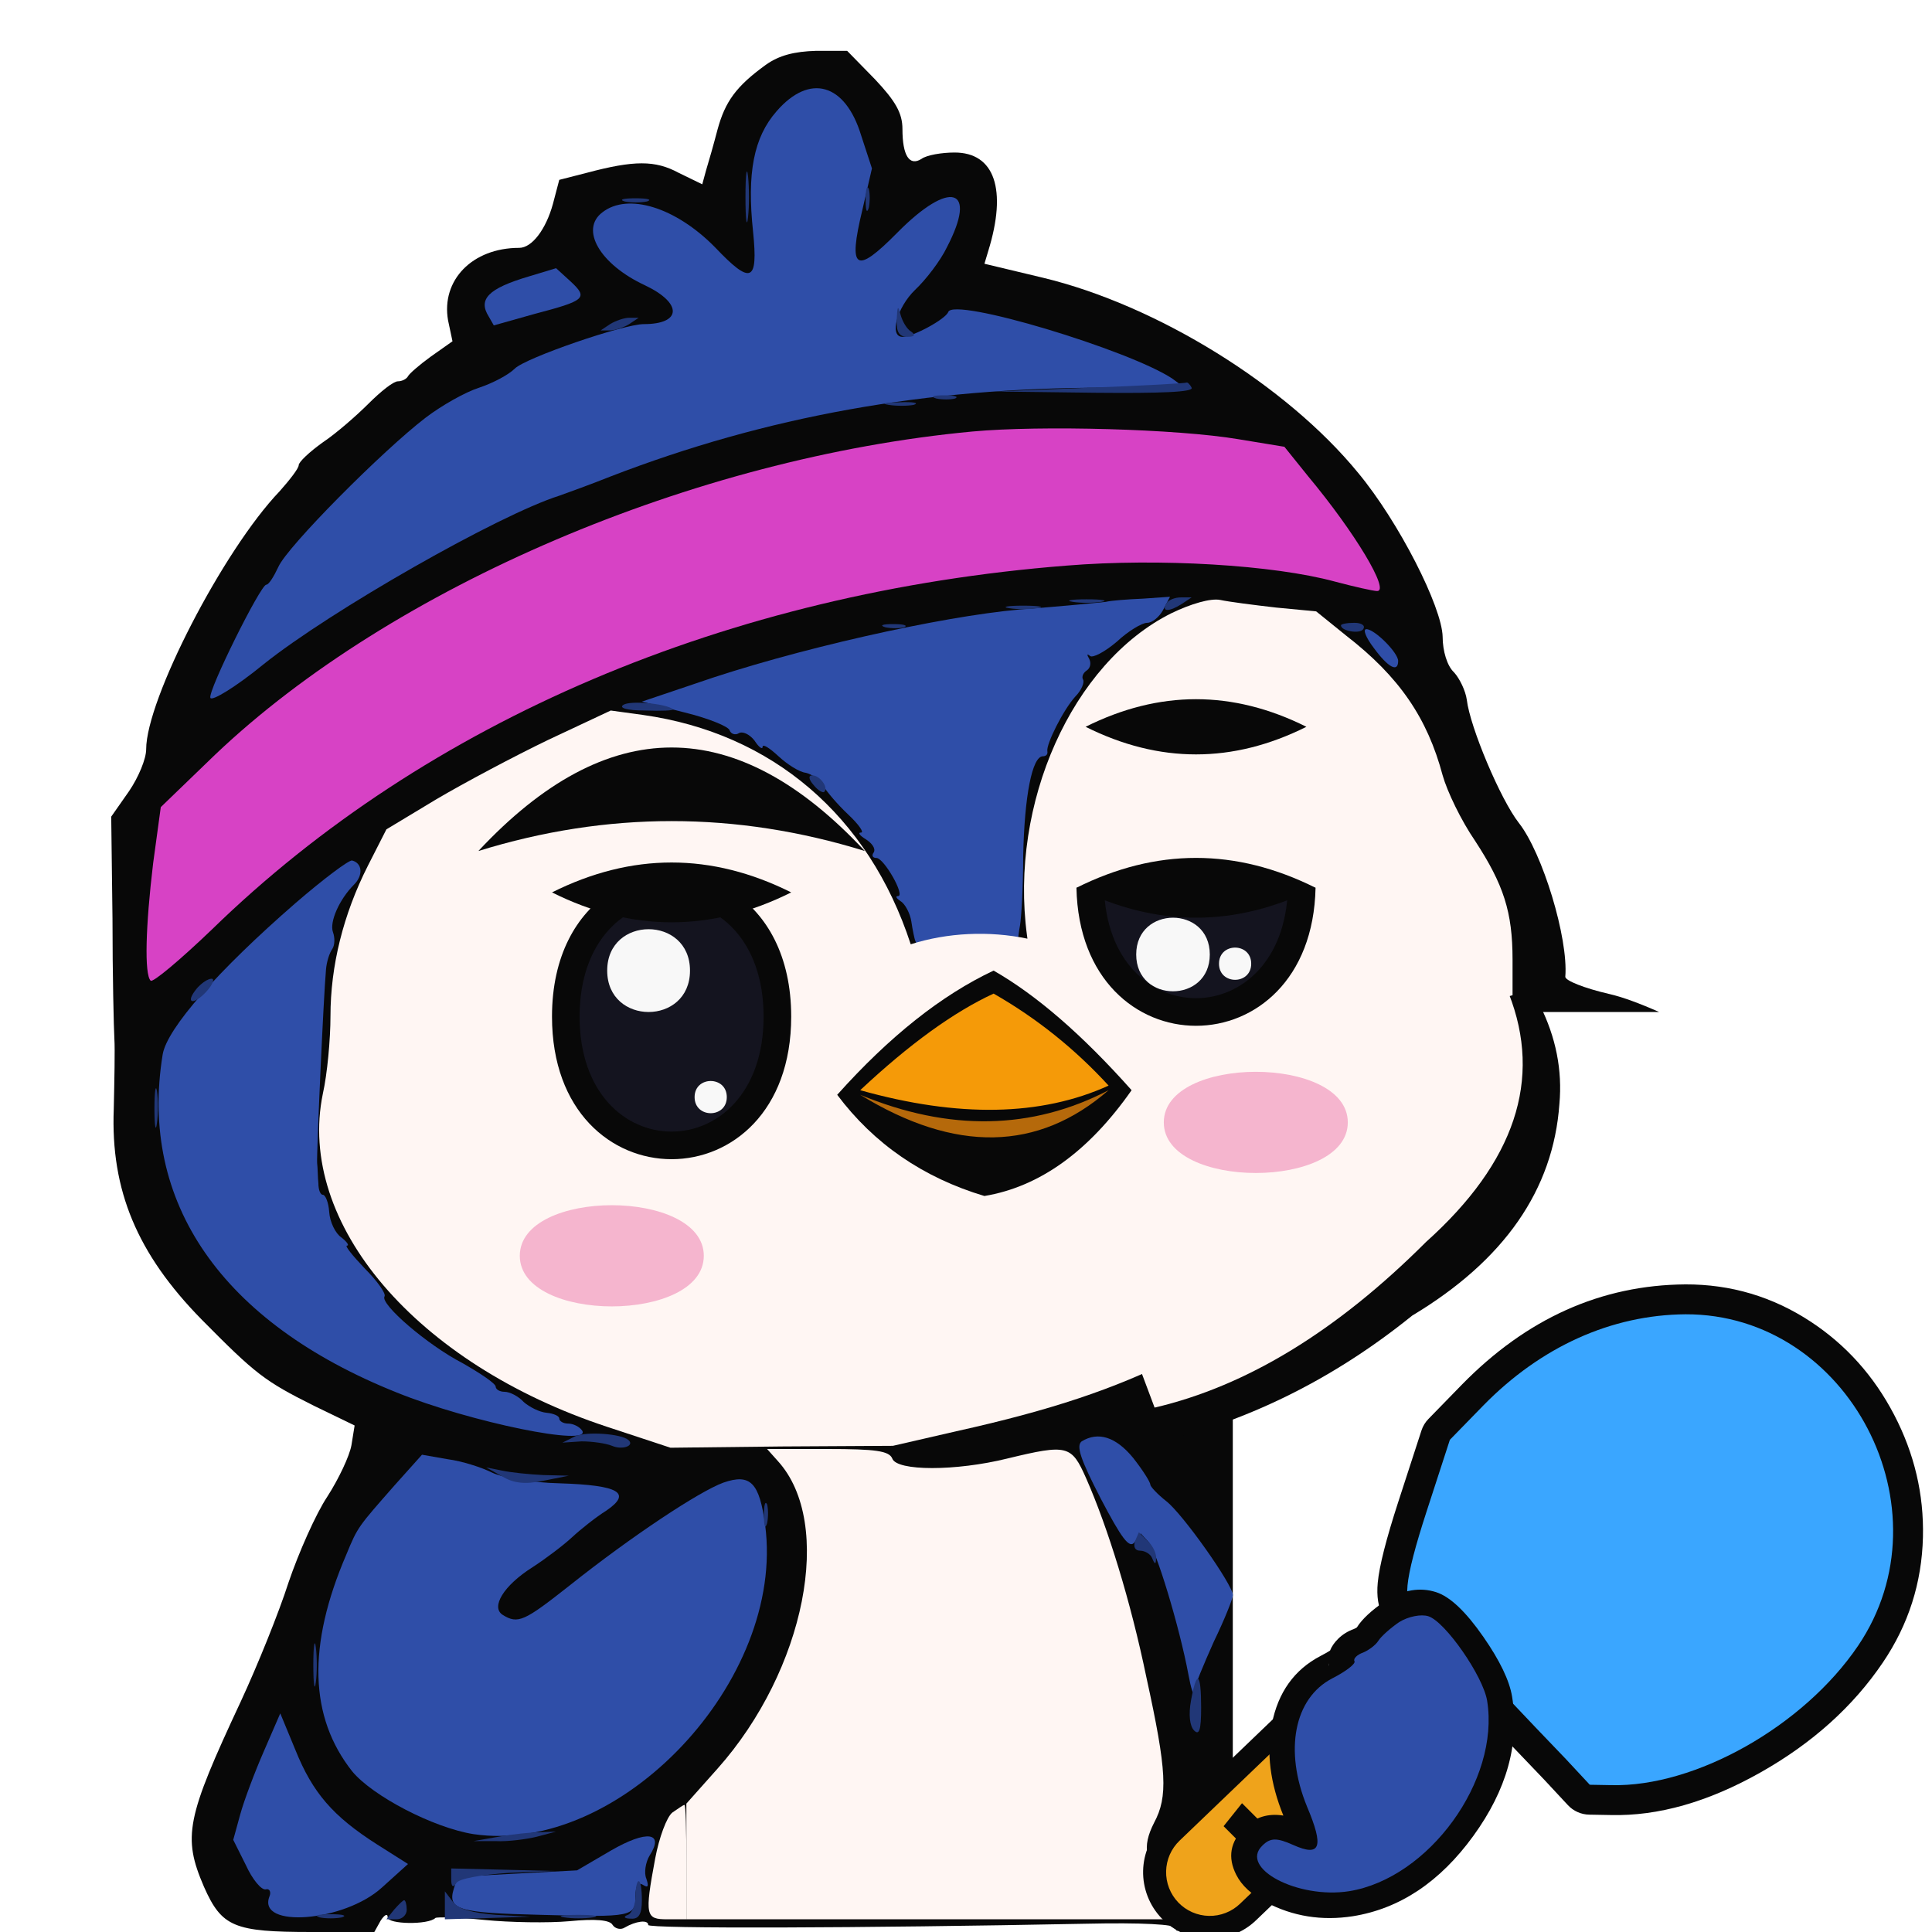
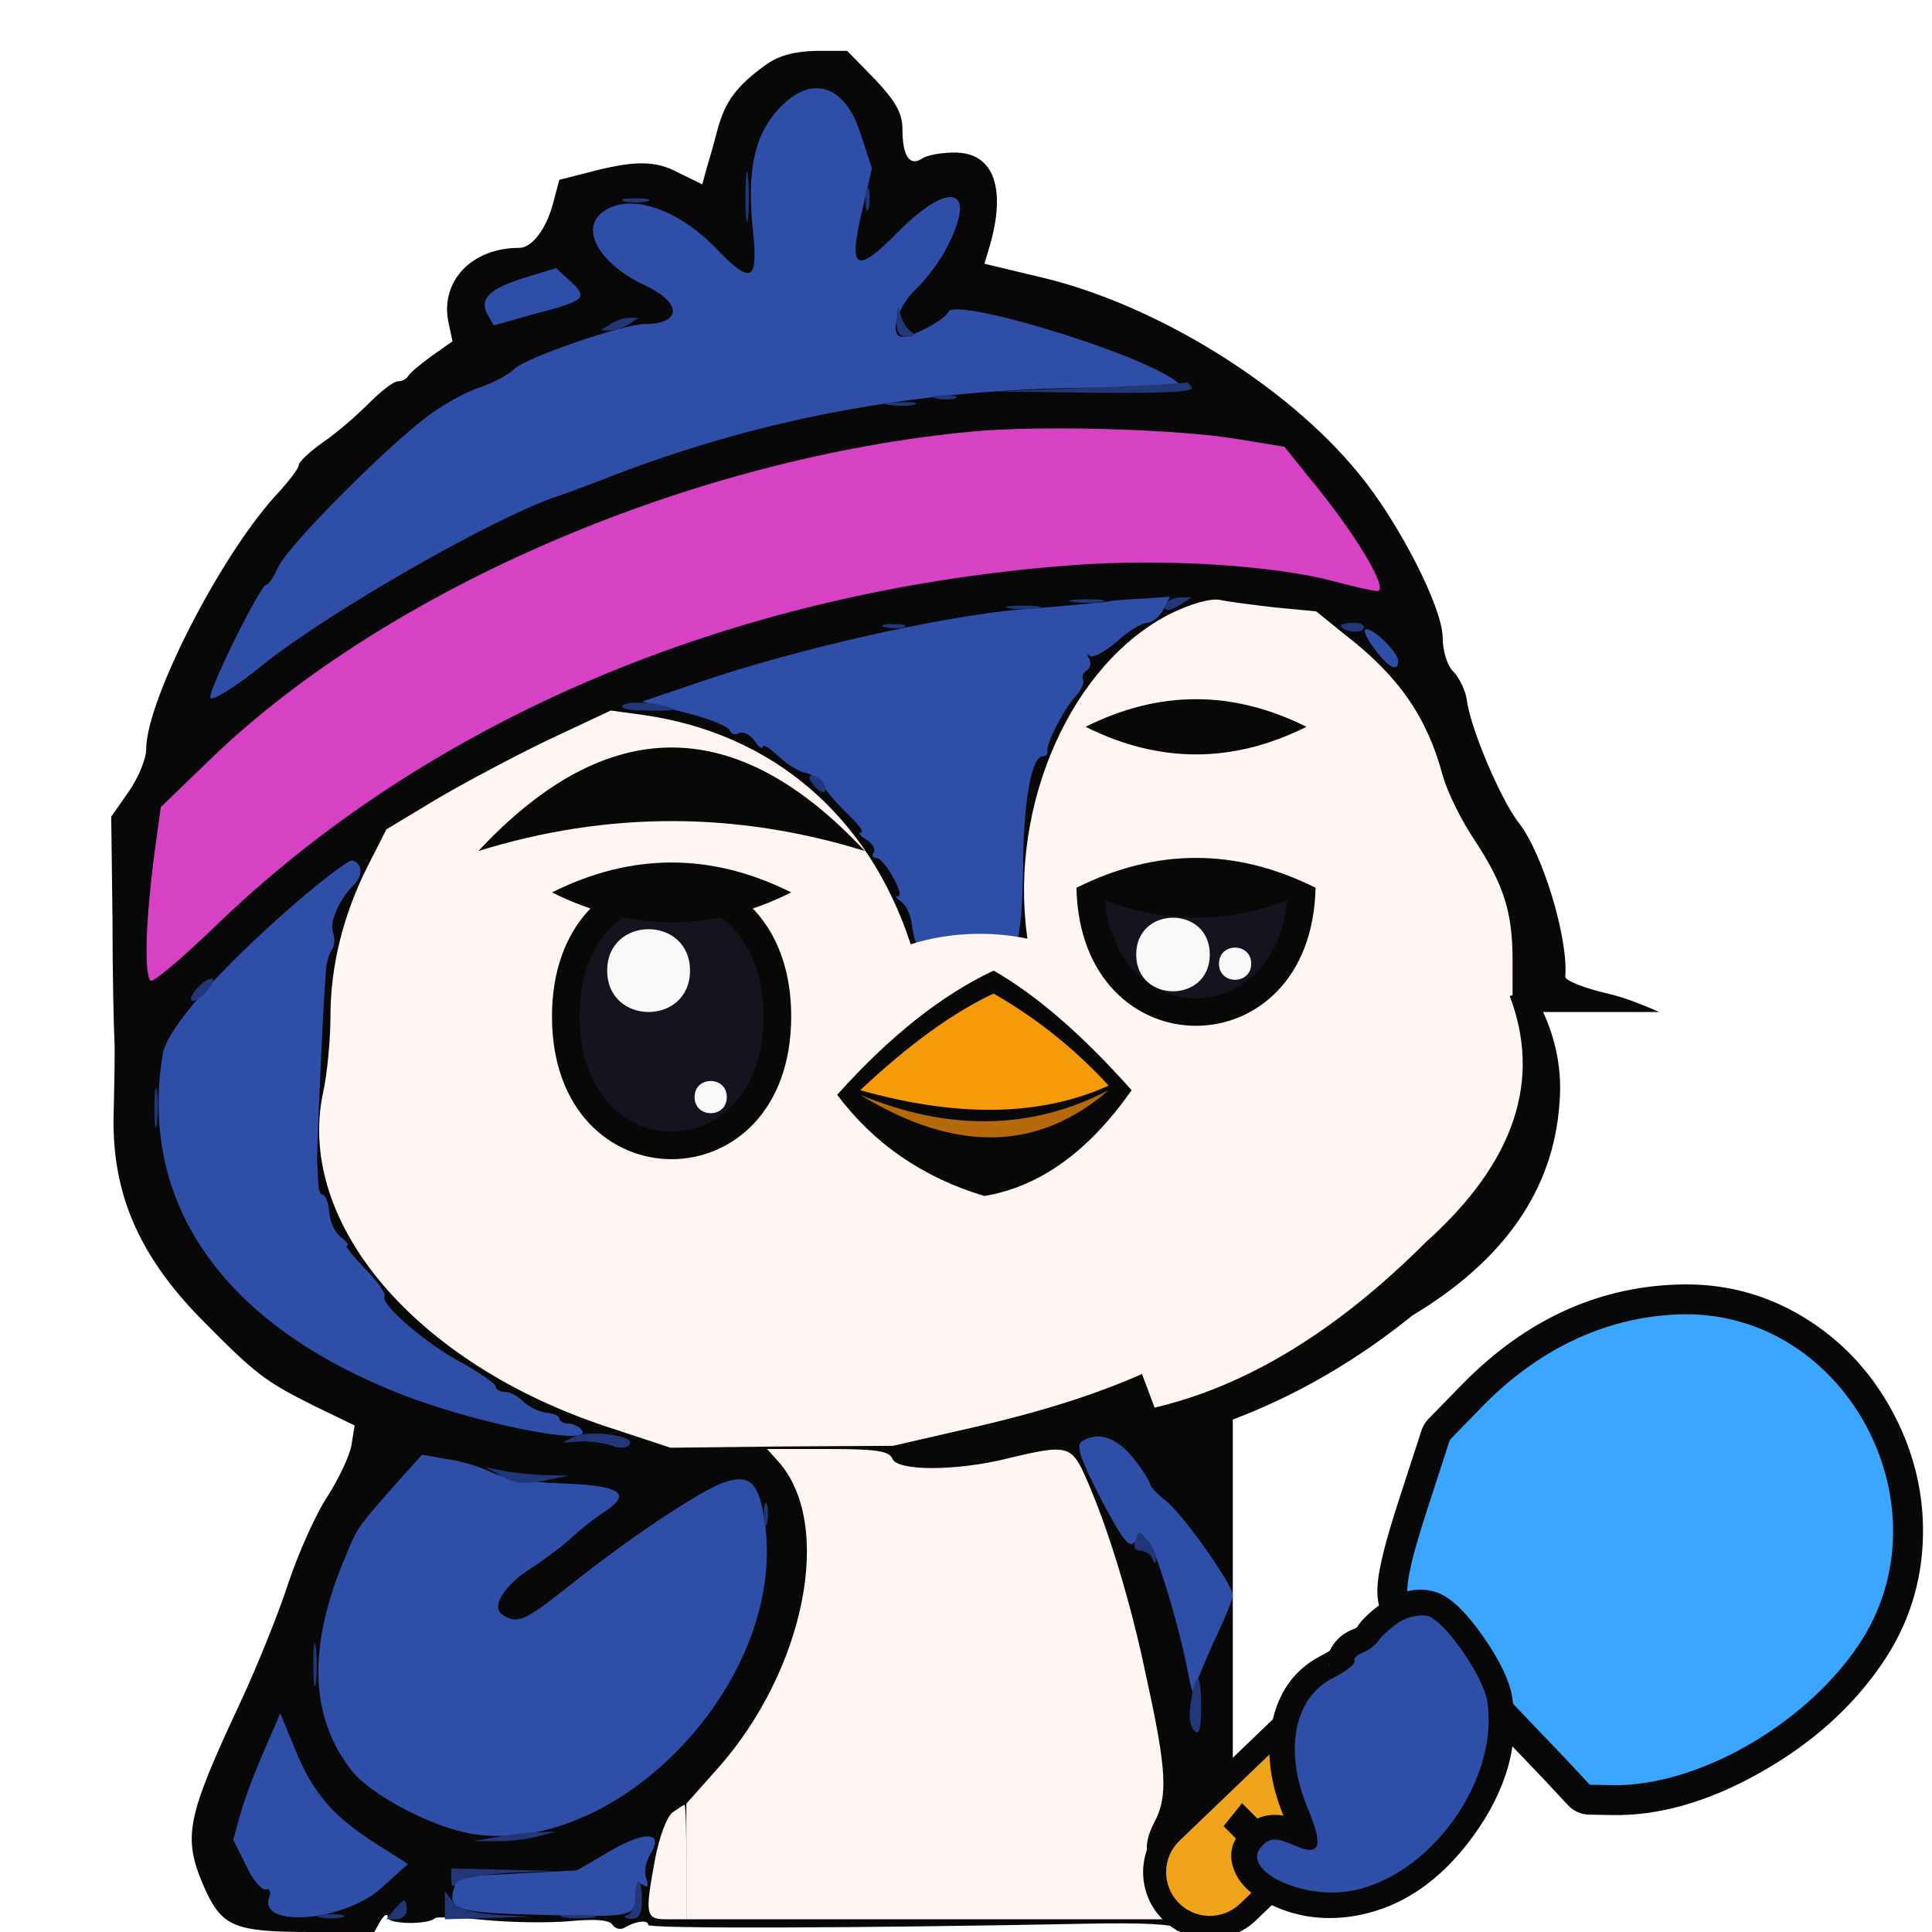
<svg xmlns="http://www.w3.org/2000/svg" viewBox="0 0 420 420" aria-hidden="true" class="sthings" data-character="pip">
  <g data-pip-part="body">
    <path fill="#080808" fill-rule="evenodd" d="M166.48 14.092C169.382 12.02 172.697 11.191 177.395 11.053H184.164L190.243 17.27C194.664 21.967 196.184 24.592 196.184 28.046C196.184 33.849 197.704 36.197 200.329 34.539C201.434 33.711 204.75 33.158 207.513 33.158C216.217 33.158 218.98 41.171 214.836 54.572L214.007 57.336L226.717 60.375C251.447 66.316 279.632 83.724 295.243 102.789C304.086 113.428 313.48 131.941 313.618 138.434C313.618 141.474 314.586 144.789 316.105 146.171C317.349 147.553 318.592 150.178 318.868 152.112C319.559 158.053 326.191 173.803 330.197 178.914C335.309 185.408 340.974 203.921 340.283 212.349C340.283 213.178 344.428 214.836 349.816 216.079C352.695 216.728 356.599 218.186 360.677 220H268V416.327C267.397 416.533 266.736 416.841 266.092 417.237C264.158 418.204 261.809 418.618 260.704 418.204C259.599 417.789 257.941 418.204 257.112 419.033C256.283 419.862 255.592 420 255.592 419.171C255.592 418.342 248.27 417.928 235.974 418.204C187.066 419.171 140.921 419.309 140.921 418.48C140.921 417.237 138.158 417.651 135.809 419.033C134.98 419.586 133.737 419.309 133.184 418.48C132.632 417.375 129.454 417.099 123.789 417.651C119.23 418.066 110.803 417.928 105.276 417.375C99.75 416.822 94.914 416.684 94.638 416.961C93.118 418.48 84.276 418.342 84.276 416.822C84.276 415.855 83.586 416.27 82.757 417.513L81.375 420H67.697C50.842 420 48.217 418.895 44.349 410.191C39.651 399.276 40.48 395.27 52.362 369.849C55.954 362.112 60.651 350.507 62.724 344.013C64.934 337.52 68.664 329.092 71.151 325.362C73.638 321.493 75.987 316.52 76.401 314.171L77.092 309.888L68.25 305.605C57.474 300.217 55.539 298.697 43.796 286.816C29.842 272.586 24.039 258.77 24.73 241.086C24.868 235.007 25.007 228.099 24.868 225.888C24.73 223.539 24.454 211.796 24.454 199.638L24.178 177.533L28.046 172.007C30.118 168.967 31.776 164.961 31.776 162.888C31.776 152.112 48.493 119.645 60.789 106.796C63 104.309 64.934 101.822 64.934 101.132C64.934 100.441 67.283 98.23 70.184 96.158C73.086 94.224 77.507 90.355 80.132 87.73C82.757 85.105 85.52 82.895 86.487 82.895C87.454 82.895 88.421 82.342 88.697 81.789C88.974 81.237 91.184 79.303 93.671 77.507L98.368 74.191L97.401 69.632C95.882 60.928 102.651 53.882 112.875 53.882C115.638 53.882 118.678 49.875 120.197 44.349L121.579 39.099L127.52 37.579C137.882 34.816 142.441 34.816 147.553 37.579L152.664 40.066L153.493 37.026C154.046 35.23 155.151 31.362 155.98 28.184C157.638 22.105 159.987 18.789 166.48 14.092Z" />
    <path fill="#080808" fill-rule="evenodd" d="M318 198Q341 218 339 240Q337 268 307 286Q281 307 250 314L247 301Q285 291 301 270Q322 247 318 223V198Z" />
    <path fill="#2f4ea8" fill-rule="evenodd" d="M168.829 24.178C163.855 29.842 162.336 37.579 163.717 50.428C164.822 61.342 163.303 62.033 155.428 53.743C146.862 45.039 136.5 41.862 130.974 46.145C126 49.875 130.421 57.474 140.23 62.033C148.382 65.901 148.243 70.461 139.954 70.461C135.533 70.461 114.257 77.783 111.908 80.132C110.526 81.513 107.072 83.309 104.171 84.276C101.132 85.243 96.02 88.145 92.566 90.77C83.171 97.954 62.447 118.816 60.513 123.237C59.546 125.309 58.441 127.105 57.888 127.105C56.645 127.105 45.178 150.178 45.73 151.697C46.007 152.526 51.257 149.349 57.336 144.375C71.842 132.77 108.454 111.908 121.579 107.763C123.513 107.072 128.487 105.276 132.632 103.618C166.618 90.493 201.296 84.276 240.118 84.276H257.526L254.901 82.342C245.645 76.125 207.237 64.52 206.132 67.836C205.579 69.355 198.533 73.224 196.184 73.224C193.283 73.224 194.941 66.868 198.947 63C201.296 60.789 204.474 56.645 205.855 53.743C212.625 40.757 206.546 38.961 195.079 50.566C185.961 59.822 184.303 58.717 187.48 45.592L189.553 36.612L187.204 29.428C183.75 18.099 176.013 15.888 168.829 24.178Z" />
    <path fill="#2f4ea8" fill-rule="evenodd" d="M114.947 60.099C106.105 62.724 103.895 65.072 106.243 68.803L107.349 70.737L116.191 68.25C127.243 65.349 127.934 64.796 124.066 61.204L120.888 58.303L114.947 60.099Z" />
    <path fill="#2f4ea8" fill-rule="evenodd" d="M240.395 130.836C239.289 130.974 230.862 131.803 221.743 132.493C204.474 134.013 172.421 141.197 151.007 148.658L139.539 152.526L148.796 154.875C153.908 156.118 158.329 157.914 158.605 158.743C158.882 159.572 159.849 159.849 160.539 159.434C161.368 158.882 162.888 159.572 163.993 160.954C164.961 162.474 165.789 163.026 165.789 162.336C165.789 161.645 167.309 162.612 169.243 164.408C171.178 166.204 173.803 167.862 175.184 168C176.428 168.276 178.224 169.52 178.914 170.763C179.743 172.145 182.092 174.908 184.441 177.118C186.651 179.191 187.895 180.987 187.204 180.987C186.375 180.987 186.928 181.678 188.309 182.507C189.553 183.336 190.382 184.441 189.967 185.27C189.414 185.961 189.691 186.513 190.52 186.513C192.178 186.513 196.875 194.803 195.217 194.803C194.526 194.803 194.941 195.355 195.77 195.908C196.737 196.461 197.842 198.533 198.118 200.329C198.395 202.263 198.809 204.059 198.947 204.474C199.224 204.888 199.224 205.579 199.086 206.132C199.086 206.822 199.638 207.237 200.467 207.237C201.296 207.237 201.711 208.066 201.296 209.171C200.053 212.211 203.921 212.901 209.171 210.691C211.934 209.586 215.664 208.618 217.599 208.618C219.947 208.618 221.053 207.789 221.191 206.132C221.191 204.888 221.467 202.539 221.743 201.158C222.02 199.638 222.434 192.868 222.434 185.961C222.711 173.112 224.368 164.408 226.717 164.408C227.408 164.408 227.822 163.993 227.684 163.303C227.408 161.783 231.138 154.322 233.763 151.421C235.145 150.039 235.836 148.243 235.421 147.691C235.145 147.138 235.421 146.309 236.25 145.757C237.079 145.204 237.217 144.099 236.803 143.27C236.25 142.303 236.25 142.026 236.941 142.579C237.493 143.132 240.118 141.75 242.743 139.539C245.23 137.191 248.27 135.395 249.375 135.395C250.48 135.395 252 134.151 252.829 132.632L254.349 129.73L248.408 130.145C245.092 130.283 241.5 130.559 240.395 130.836Z" />
    <path fill="#2f4ea8" fill-rule="evenodd" d="M298.697 140.921C301.737 145.066 303.947 146.309 303.947 143.684C303.947 141.888 298.836 136.776 297.039 136.776C296.211 136.776 296.901 138.572 298.697 140.921Z" />
    <path fill="#2f4ea8" fill-rule="evenodd" d="M64.243 196.322C47.388 210.967 36.336 223.539 35.368 229.204C30.118 261.395 48.217 287.507 86.211 302.704C102.237 309.197 128.763 314.586 126.553 310.993C126 310.164 124.618 309.474 123.513 309.474C122.408 309.474 121.579 308.921 121.579 308.368C121.579 307.816 120.336 307.263 118.816 307.125C117.296 306.987 115.086 305.882 113.842 304.776C112.737 303.533 110.803 302.566 109.697 302.566C108.592 302.566 107.763 302.013 107.763 301.461C107.763 300.77 104.447 298.559 100.579 296.349C92.842 292.342 82.618 283.5 83.586 281.842C84 281.289 82.066 278.526 79.303 275.763C76.678 273 74.882 270.789 75.434 270.789C75.987 270.789 75.434 269.961 74.191 268.993C72.947 268.164 71.704 265.678 71.566 263.467C71.428 261.395 70.737 259.737 70.184 259.737C69.632 259.737 69.217 258.632 69.217 257.25C69.079 256.007 69.079 253.934 68.941 252.829C68.803 250.895 70.322 216.77 70.875 210.691C71.013 209.171 71.566 207.237 72.257 206.27C72.809 205.441 72.809 203.783 72.395 202.678C71.566 200.467 73.776 195.493 76.954 192.316C79.026 190.243 78.75 187.618 76.539 187.066C75.849 186.928 70.322 191.072 64.243 196.322Z" />
    <path fill="#2f4ea8" fill-rule="evenodd" d="M235.145 313.342C233.901 314.309 234.868 317.211 239.289 325.776C243.849 334.48 245.507 336.691 246.612 335.309L247.993 333.375L249.651 335.171C251.309 336.829 256.421 353.684 258.355 364.046C258.908 367.086 259.461 368.743 259.599 367.776C259.599 366.671 261.671 361.836 263.882 356.862C266.23 352.026 268.026 347.467 268.026 346.776C268.026 344.566 257.112 329.092 253.52 326.329C251.586 324.809 250.066 323.151 250.066 322.737C250.066 322.184 248.408 319.559 246.336 316.934C242.605 312.375 238.737 311.132 235.145 313.342Z" />
    <path fill="#2f4ea8" fill-rule="evenodd" d="M85.796 322.875C77.921 331.855 77.783 331.855 75.296 337.934C66.73 357.829 67.283 373.303 76.539 385.046C80.961 390.434 94.224 397.342 102.928 398.724C134.842 403.421 170.763 365.289 166.342 331.579C165.099 322.322 163.164 320.25 157.224 322.322C151.974 324.257 137.329 333.928 123.789 344.704C113.98 352.441 112.599 353.132 109.283 351.059C106.658 349.401 109.421 344.704 115.776 340.697C118.539 338.901 122.408 336 124.342 334.204C126.276 332.408 129.592 329.783 131.803 328.401C137.467 324.533 134.566 322.875 121.717 322.461C115.5 322.322 109.145 321.217 106.934 320.112C104.724 319.007 100.441 317.625 97.263 317.211L91.737 316.243L85.796 322.875Z" />
    <path fill="#2f4ea8" fill-rule="evenodd" d="M57.336 380.763C55.401 385.184 53.053 391.401 52.224 394.441L50.704 399.967L53.467 405.493C54.849 408.533 56.783 410.882 57.75 410.743C58.579 410.467 58.993 411.296 58.579 412.263C55.816 419.309 74.882 417.789 83.033 410.329L88.697 405.217L81.928 400.934C72.395 394.855 67.974 389.743 64.243 380.487L60.928 372.474L57.336 380.763Z" />
    <path fill="#2f4ea8" fill-rule="evenodd" d="M132.77 402.316 125.447 406.599 112.461 407.289 99.474 407.98 98.645 410.605C97.263 415.164 99.612 415.855 117.572 416.27C137.467 416.822 138.158 416.684 138.158 412.125C138.158 409.914 138.711 409.086 139.816 409.776C140.921 410.467 141.059 410.053 140.507 408.395C139.954 407.151 140.368 404.803 141.197 403.421C144.513 398.309 140.645 397.757 132.77 402.316Z" />
    <path fill="#213777" fill-rule="evenodd" d="M162.059 42.829C162.059 47.803 162.336 49.737 162.612 47.25C162.888 44.901 162.888 40.757 162.612 38.27C162.336 35.921 162.059 37.855 162.059 42.829Z" />
    <path fill="#213777" fill-rule="evenodd" d="M188.171 43.52C188.171 45.73 188.447 46.559 188.862 45.178C189.138 43.934 189.138 42 188.862 41.033C188.447 40.204 188.171 41.171 188.171 43.52Z" />
    <path fill="#213777" fill-rule="evenodd" d="M135.809 43.796C137.053 44.072 139.263 44.072 140.645 43.796C141.888 43.382 140.783 43.105 138.158 43.105C135.533 43.105 134.428 43.382 135.809 43.796Z" />
    <path fill="#213777" fill-rule="evenodd" d="M194.941 69.355C194.803 72.257 195.493 73.224 197.289 73.224C198.809 73.224 199.086 72.809 198.118 72.118C197.151 71.566 196.184 69.908 195.77 68.388C195.217 66.316 195.079 66.454 194.941 69.355Z" />
    <path fill="#213777" fill-rule="evenodd" d="M132.632 70.461 130.559 71.842H132.632C133.737 71.842 135.671 71.151 136.776 70.461L138.849 69.079H136.776C135.671 69.079 133.737 69.77 132.632 70.461Z" />
    <path fill="#213777" fill-rule="evenodd" d="M236.941 84.276 216.217 85.105 238.046 85.382C252.276 85.52 259.599 85.243 259.046 84.276C258.632 83.447 258.079 83.033 257.941 83.171C257.803 83.309 248.408 83.862 236.941 84.276Z" />
    <path fill="#213777" fill-rule="evenodd" d="M203.507 86.625C204.75 86.901 206.684 86.901 207.651 86.625C208.48 86.211 207.513 85.934 205.164 85.934C202.954 85.934 202.125 86.211 203.507 86.625Z" />
    <path fill="#213777" fill-rule="evenodd" d="M193.145 88.007C194.803 88.283 197.289 88.283 198.671 88.007C199.914 87.592 198.533 87.316 195.493 87.454C192.454 87.454 191.349 87.73 193.145 88.007Z" />
    <path fill="#213777" fill-rule="evenodd" d="M233.211 130.836C234.868 131.112 237.632 131.112 239.428 130.836C241.086 130.559 239.704 130.283 236.25 130.283C232.796 130.283 231.414 130.559 233.211 130.836Z" />
    <path fill="#213777" fill-rule="evenodd" d="M253.52 131.25C252.414 133.046 254.211 133.046 256.974 131.25L259.046 129.868H256.697C255.454 129.868 253.934 130.421 253.52 131.25Z" />
    <path fill="#213777" fill-rule="evenodd" d="M219.395 132.217C221.053 132.493 223.816 132.493 225.612 132.217C227.27 131.941 225.888 131.664 222.434 131.664C218.98 131.664 217.599 131.941 219.395 132.217Z" />
    <path fill="#213777" fill-rule="evenodd" d="M192.454 136.362C193.697 136.638 195.632 136.638 196.599 136.362C197.428 135.947 196.461 135.671 194.112 135.671C191.901 135.671 191.072 135.947 192.454 136.362Z" />
    <path fill="#213777" fill-rule="evenodd" d="M291.513 135.947C291.513 137.191 295.658 137.882 296.349 136.776C296.901 135.947 295.934 135.395 294.414 135.395C292.757 135.395 291.513 135.671 291.513 135.947Z" />
    <path fill="#213777" fill-rule="evenodd" d="M135.533 153.217C134.428 153.908 136.362 154.461 140.23 154.461C143.822 154.599 146.586 154.461 146.309 154.184C144.789 152.941 137.053 152.25 135.533 153.217Z" />
    <path fill="#213777" fill-rule="evenodd" d="M176.842 170.625C177.809 171.868 178.914 172.421 179.191 172.145C180.158 171.178 178.224 168.553 176.566 168.553C175.737 168.553 175.737 169.382 176.842 170.625Z" />
    <path fill="#213777" fill-rule="evenodd" d="M42.829 214.836C40.066 218.151 42 218.704 44.901 215.526C46.283 214.007 46.697 212.763 46.007 212.763C45.178 212.763 43.796 213.73 42.829 214.836Z" />
    <path fill="#213777" fill-rule="evenodd" d="M33.572 241.086C33.572 244.816 33.849 246.336 34.125 244.125C34.401 242.053 34.401 239.013 34.125 237.217C33.849 235.559 33.572 237.217 33.572 241.086Z" />
    <path fill="#213777" fill-rule="evenodd" d="M125.033 312.237 122.27 313.618 126.414 313.342C128.763 313.342 131.664 313.757 133.046 314.309C135.257 315.276 138.02 314.309 136.638 313.066C135.118 311.684 127.52 311.132 125.033 312.237Z" />
    <path fill="#213777" fill-rule="evenodd" d="M109.145 320.941C111.632 322.461 114.118 322.737 118.125 321.908L123.651 320.803L118.125 320.664C115.086 320.526 111.079 320.112 109.145 319.697L105.691 319.007L109.145 320.941Z" />
    <path fill="#213777" fill-rule="evenodd" d="M166.066 329.507C166.066 331.717 166.342 332.546 166.757 331.164C167.033 329.921 167.033 327.987 166.757 327.02C166.342 326.191 166.066 327.158 166.066 329.507Z" />
    <path fill="#213777" fill-rule="evenodd" d="M246.75 335.033C246.336 336.276 246.75 337.105 247.855 337.105C248.961 337.105 250.204 337.934 250.48 338.763C251.033 340.145 251.309 340.145 251.309 338.763C251.447 337.796 250.618 336 249.513 335.033L247.579 333.099L246.75 335.033Z" />
    <path fill="#213777" fill-rule="evenodd" d="M68.112 361.974C68.112 366.118 68.388 367.914 68.664 365.704C68.941 363.632 68.941 360.316 68.664 358.105C68.388 356.033 68.112 357.829 68.112 361.974Z" />
    <path fill="#213777" fill-rule="evenodd" d="M258.908 369.711C258.355 372.75 258.632 375.237 259.599 376.204C260.704 377.309 261.118 376.066 261.118 371.23C261.118 363.493 260.151 362.803 258.908 369.711Z" />
    <path fill="#213777" fill-rule="evenodd" d="M281.98 379.934C281.98 381.868 282.533 384.355 283.224 385.461L284.605 387.533L284.467 385.461C284.329 384.355 283.776 381.868 283.224 379.934L282.118 376.48L281.98 379.934Z" />
    <path fill="#213777" fill-rule="evenodd" d="M108.454 399.276 102.928 400.243H107.763C110.388 400.382 114.533 399.829 116.743 399.276L120.888 398.171L117.434 398.309C115.5 398.309 111.493 398.724 108.454 399.276Z" />
    <path fill="#213777" fill-rule="evenodd" d="M98.092 408.533C98.092 410.191 98.507 410.467 99.197 409.362C99.75 408.395 104.586 407.566 110.526 407.151L120.888 406.737L109.559 406.461L98.092 406.184V408.533Z" />
    <path fill="#213777" fill-rule="evenodd" d="M138.158 412.263C138.158 414.059 137.329 415.993 136.5 416.27C135.395 416.684 135.671 417.099 137.191 417.099C138.849 417.237 139.539 416.132 139.539 413.092C139.539 410.743 139.263 408.947 138.849 408.947C138.434 408.947 138.158 410.467 138.158 412.263Z" />
    <path fill="#213777" fill-rule="evenodd" d="M291.237 409.914C292.895 410.191 295.382 410.191 296.763 409.914C298.007 409.5 296.625 409.224 293.586 409.362C290.546 409.362 289.441 409.638 291.237 409.914Z" />
    <path fill="#213777" fill-rule="evenodd" d="M96.711 414.197V417.237L106.105 416.961L115.362 416.684L107.763 416.27C102.789 415.855 99.612 415.026 98.507 413.507L96.711 411.158V414.197Z" />
    <path fill="#213777" fill-rule="evenodd" d="M85.658 415.164 84 417.237H86.211C87.454 417.237 88.421 416.27 88.421 415.164C88.421 414.059 88.145 413.092 87.868 413.092C87.592 413.092 86.625 414.059 85.658 415.164Z" />
    <path fill="#213777" fill-rule="evenodd" d="M69.493 416.822C70.737 417.099 72.947 417.099 74.329 416.822C75.572 416.408 74.467 416.132 71.842 416.132C69.217 416.132 68.112 416.408 69.493 416.822Z" />
    <path fill="#213777" fill-rule="evenodd" d="M122.684 416.822C124.342 417.099 127.105 417.099 128.901 416.822C130.559 416.546 129.178 416.27 125.724 416.27C122.27 416.27 120.888 416.546 122.684 416.822Z" />
    <path fill="#fff6f3" fill-rule="evenodd" d="M254.625 133.322C258.908 131.25 263.191 130.007 265.263 130.421C267.197 130.836 272.586 131.526 277.421 132.079L286.125 132.908L292.618 138.158C304.224 147.138 310.303 156.118 313.618 168.553C314.586 172.007 317.625 178.362 320.664 182.783C326.882 192.316 328.816 198.257 328.816 208.618V216.355L323.013 217.875C319.697 218.842 315.967 219.947 314.586 220.362C312.789 221.191 312.375 220.776 313.066 219.257C314.309 215.941 311.408 211.934 305.882 209.309L300.77 206.961L295.52 208.48C289.855 210.138 284.191 216.493 282.809 222.434C281.842 226.303 285.849 234.454 289.441 235.697C290.961 236.25 289.993 238.184 285.849 243.572C276.868 254.763 272.033 265.954 268.855 281.842L267.336 289.441L255.592 295.243C242.467 301.875 228.513 306.572 207.928 311.132L194.112 314.309L169.934 314.447L145.757 314.724L131.941 310.164C90.493 296.487 64.382 265.954 70.184 237.77C71.151 233.487 71.842 225.888 71.842 220.914C71.842 210 74.605 198.809 79.993 188.171L84 180.296L94.776 173.803C100.855 170.211 111.77 164.408 119.23 160.816L132.77 154.461L139.816 155.428C167.854 159.394 188.852 177.307 197.983 205.279C206.001 202.726 215.018 202.319 223.355 204.057L223.263 203.368C219.395 174.632 233.072 144.099 254.625 133.322Z" />
    <path fill="#fff6f3" fill-rule="evenodd" d="M273 208Q310 195 328 216Q339 244 310 270Q281 299 251 306L245 290Q264 265 267 241L273 208Z" />
    <path fill="#fff6f3" fill-rule="evenodd" d="M146.171 394.026C144.928 394.993 143.27 399.553 142.441 403.974C140.092 416.546 140.368 417.237 145.066 417.237H149.211V404.803C149.211 397.895 149.072 392.368 148.796 392.368C148.52 392.368 147.414 393.197 146.171 394.026Z" />
    <path fill="#fff6f3" fill-rule="evenodd" d="M169.105 317.625C181.401 331.164 175.046 363.079 155.98 384.493L149.211 392.092V404.664V417.237H203.092H256.974V413.783C256.974 411.711 255.73 409.5 253.52 408.118C248.961 405.079 248.132 401.625 250.895 396.237C253.934 390.572 253.658 384.908 249.237 364.737C245.783 348.02 240.809 331.993 236.112 321.355C232.934 314.171 232.105 313.895 218.98 317.072C207.789 319.836 194.941 319.836 193.974 317.072C193.283 315.414 190.382 315 179.882 315H166.757L169.105 317.625Z" />
    <path fill="#d742c5" fill-rule="evenodd" d="M211.382 93.809C150.868 99.474 85.243 127.52 46.836 163.993L34.954 175.461L33.296 187.618C31.638 201.434 31.362 211.796 32.743 213.178C33.158 213.73 39.237 208.618 46.145 201.987C92.704 156.671 158.329 128.763 231.829 122.961C252.138 121.303 276.868 122.822 290.132 126.414C294.276 127.52 298.559 128.487 299.388 128.487C302.151 128.487 294.691 115.914 284.329 103.48L279.217 97.125L269.132 95.467C256.007 93.257 226.303 92.428 211.382 93.809Z" />
  </g>
  <g data-pip-part="racket">
    <path fill="#080808" fill-rule="evenodd" d="M346.036 347.466 273.036 417.466Q272.005 418.454 270.801 419.223Q269.597 419.991 268.267 420.51Q266.936 421.028 265.53 421.278Q264.124 421.527 262.696 421.497Q261.268 421.467 259.873 421.159Q258.479 420.851 257.171 420.277Q255.864 419.703 254.693 418.885Q253.523 418.067 252.534 417.036Q251.546 416.005 250.777 414.801Q250.009 413.597 249.49 412.267Q248.972 410.936 248.722 409.53Q248.473 408.124 248.503 406.696Q248.533 405.268 248.841 403.873Q249.149 402.479 249.723 401.171Q250.297 399.864 251.115 398.693Q251.934 397.523 252.964 396.534L325.964 326.534Q326.995 325.546 328.199 324.777Q329.403 324.009 330.733 323.49Q332.064 322.972 333.47 322.722Q334.876 322.473 336.304 322.503Q337.732 322.533 339.126 322.841Q340.521 323.149 341.829 323.723Q343.136 324.297 344.307 325.115Q345.477 325.934 346.466 326.964Q347.454 327.995 348.223 329.199Q348.991 330.403 349.51 331.733Q350.028 333.064 350.278 334.47Q350.527 335.876 350.497 337.304Q350.467 338.732 350.159 340.126Q349.851 341.521 349.277 342.828Q348.703 344.136 347.885 345.307Q347.067 346.477 346.036 347.466Z" />
    <path fill="#efa31b" fill-rule="evenodd" d="M342.575 343.857 269.575 413.857Q268.9 414.505 268.111 415.008Q267.322 415.511 266.451 415.851Q265.579 416.191 264.657 416.354Q263.736 416.517 262.801 416.498Q261.865 416.478 260.952 416.276Q260.038 416.075 259.181 415.699Q258.324 415.323 257.558 414.786Q256.791 414.25 256.143 413.575Q255.495 412.9 254.992 412.111Q254.489 411.322 254.149 410.451Q253.809 409.579 253.646 408.657Q253.482 407.736 253.502 406.801Q253.522 405.865 253.723 404.952Q253.925 404.038 254.301 403.181Q254.677 402.324 255.213 401.558Q255.75 400.791 256.425 400.143L329.425 330.143Q330.1 329.495 330.889 328.992Q331.678 328.489 332.549 328.149Q333.421 327.809 334.342 327.646Q335.264 327.482 336.199 327.502Q337.135 327.522 338.048 327.723Q338.962 327.925 339.819 328.301Q340.676 328.677 341.442 329.213Q342.209 329.75 342.857 330.425Q343.505 331.1 344.008 331.889Q344.511 332.678 344.851 333.549Q345.191 334.421 345.354 335.342Q345.517 336.264 345.498 337.199Q345.478 338.135 345.276 339.048Q345.075 339.962 344.699 340.819Q344.323 341.675 343.786 342.442Q343.25 343.209 342.575 343.857Z" />
    <path fill="#080808" fill-rule="evenodd" d="M320 344 333 357 329 362 316 349 320 344Z" />
    <path fill="#080808" fill-rule="evenodd" d="M270 392 283 405 279 410 266 397 270 392Z" />
    <g data-pip-part="blade">
      <path fill="#080808" fill-rule="evenodd" d="M366.395 279.215Q381.219 279.169 393.634 287.321Q405.175 294.899 411.775 307.574Q418.367 320.233 418.031 334.14Q417.671 349.078 409.309 361.425Q399.589 375.789 382.725 385.309Q365.638 394.954 350.17 394.573L345.49 394.49Q344.167 394.467 342.958 393.928Q341.749 393.389 340.847 392.42L335.673 386.86L325.94 376.679L321.208 371.674Q312.815 362.747 310.923 361.282Q307.833 359.176 305.654 355.242Q302.518 354.577 300.664 351.29Q299.09 348.502 299.513 344.042Q300.024 338.642 303.975 326.483L309.009 310.992Q309.477 309.55 310.535 308.464L317.803 301.006Q338.928 279.424 366.367 279.216ZM308.367 355.354Q309.302 355.311 310.369 354.947Q309.999 355.073 309.616 355.154Q308.974 355.291 308.367 355.354Z" />
      <path fill="#3aa6ff" fill-rule="evenodd" d="M366.416 285.715C350.295 285.838 334.973 292.757 322.448 305.553L315.19 313L310.157 328.492C305.2 343.747 304.615 349.571 308.266 348.796C308.855 348.595 310.161 349.804 311.04 351.527C311.838 353.094 313.505 355.205 314.691 355.982C315.956 356.916 320.988 361.951 325.944 367.222C330.899 372.492 337.439 379.324 340.372 382.369L345.605 387.991L350.285 388.074C368.573 388.525 392.104 375.252 403.925 357.782C424.029 328.099 401.883 285.603 366.416 285.715Z" />
    </g>
    <path fill="#080808" fill-rule="evenodd" d="M301.048 348.098Q301.153 348.025 301.262 347.958Q306.97 344.424 312.226 346.132Q316.748 347.601 322.48 355.852Q327.869 363.611 328.722 368.87Q331.183 384.109 320.285 399.118Q309.407 414.1 294.135 416.565Q283.968 418.153 275.198 413.531Q270.535 411.074 268.756 407.573Q265.863 401.88 270.558 397.312Q273.975 393.889 278.992 394.689Q274.676 384.084 276.49 374.796Q278.506 364.47 287.074 359.99Q288.285 359.373 289.142 358.818Q289.665 357.479 290.942 356.222Q292.337 354.85 294.353 354.117Q294.916 353.875 294.982 353.77Q296.642 351.118 301.048 348.098ZM288.85 361.575Q288.97 362.887 289.937 364.261Q289.712 363.942 289.535 363.594Q289.01 362.564 288.85 361.575Z" />
    <path fill="#2f4ea8" fill-rule="evenodd" d="M304.158 352.634C302.289 353.915 300.249 355.722 299.644 356.688C299.04 357.654 297.519 358.758 296.343 359.247C295.036 359.694 294.169 360.574 294.435 361.097C294.833 361.662 292.53 363.383 289.57 364.891C281.346 369.191 279.116 380.524 284.146 392.763C287.839 401.517 287.113 403.75 281.151 401.087C277.6 399.497 276.158 399.465 274.423 401.225C269.349 406.114 282.114 412.876 293.286 411.131C310.61 408.334 326.089 387.071 323.293 369.747C322.422 364.379 314.206 352.558 310.527 351.362C308.95 350.85 306.158 351.396 304.158 352.634Z" />
  </g>
  <g class="sthings-face" data-face="skeptical">
-     <g data-pip-part="cheeks">
-       <path fill="#f5b5ce" fill-rule="evenodd" d="M113 272.999C113 258.333 153 258.333 153 272.999C153 287.665 113 287.665 113 272.999Z" />
-       <path fill="#f5b5ce" fill-rule="evenodd" d="M253 243.999C253 229.333 293 229.333 293 243.999C293 258.666 253 258.666 253 243.999Z" />
-     </g>
    <path fill="#fff6f3" fill-rule="evenodd" d="M132.594 194C140.728 188.668 151.272 188.668 159.406 194H132.594Z" />
    <path fill="#080808" fill-rule="evenodd" d="M120 221C120 207.757 125.338 198.757 132.594 194H159.406C166.662 198.757 172 207.757 172 221C172 262.332 120 262.332 120 221Z" />
    <path fill="#14141f" fill-rule="evenodd" d="M126 221C126 187.667 166 187.667 166 221C166 254.333 126 254.333 126 221Z" />
    <path fill="#f8f8f8" fill-rule="evenodd" d="M132 211C132 199 150 199 150 211C150 223 132 223 132 211Z" />
    <path fill="#f8f8f8" fill-rule="evenodd" d="M151 238.5C151 233.833 158 233.833 158 238.5C158 243.167 151 243.167 151 238.5Z" />
    <path fill="#080808" fill-rule="evenodd" d="M120 194Q146 181 172 194Q146 207 120 194Z" />
    <path fill="#fff6f3" fill-rule="evenodd" d="M234 192C234 150.668 286 150.668 286 192C286 192.336 285.997 192.669 285.99 193H234.01C234.003 192.669 234 192.336 234 192Z" />
    <path fill="#080808" fill-rule="evenodd" d="M285.99 193C285.165 232.999 234.835 232.999 234.01 193H285.99Z" />
    <path fill="#14141f" fill-rule="evenodd" d="M279.988 193C279.204 224.999 240.796 224.999 240.012 193H279.988Z" />
    <path fill="#f8f8f8" fill-rule="evenodd" d="M247 207.5C247 196.834 263 196.834 263 207.5C263 218.166 247 218.166 247 207.5Z" />
    <path fill="#f8f8f8" fill-rule="evenodd" d="M265 209.5C265 204.833 272 204.833 272 209.5C272 214.167 265 214.167 265 209.5Z" />
    <path fill="#080808" fill-rule="evenodd" d="M234 193Q260 180 286 193Q260 206 234 193Z" />
    <path fill="#080808" fill-rule="evenodd" d="M104 185Q146 140 188 185Q146 172 104 185Z" />
    <path fill="#080808" fill-rule="evenodd" d="M236 158Q260 146 284 158Q260 170 236 158Z" />
    <g data-pip-part="beak">
      <path fill="#080808" fill-rule="evenodd" d="M182 238Q199 219 216 211Q230 219 246 237Q232 257 214 260Q194 254 182 238Z" />
      <path fill="#f59a08" fill-rule="evenodd" d="M187 237Q203 222 216 216Q230 224 241 236Q219 246 187 237Z" />
      <path fill="#b5690b" fill-rule="evenodd" d="M187 238Q216 250 241 237Q218 257 187 238Z" />
    </g>
  </g>
</svg>
